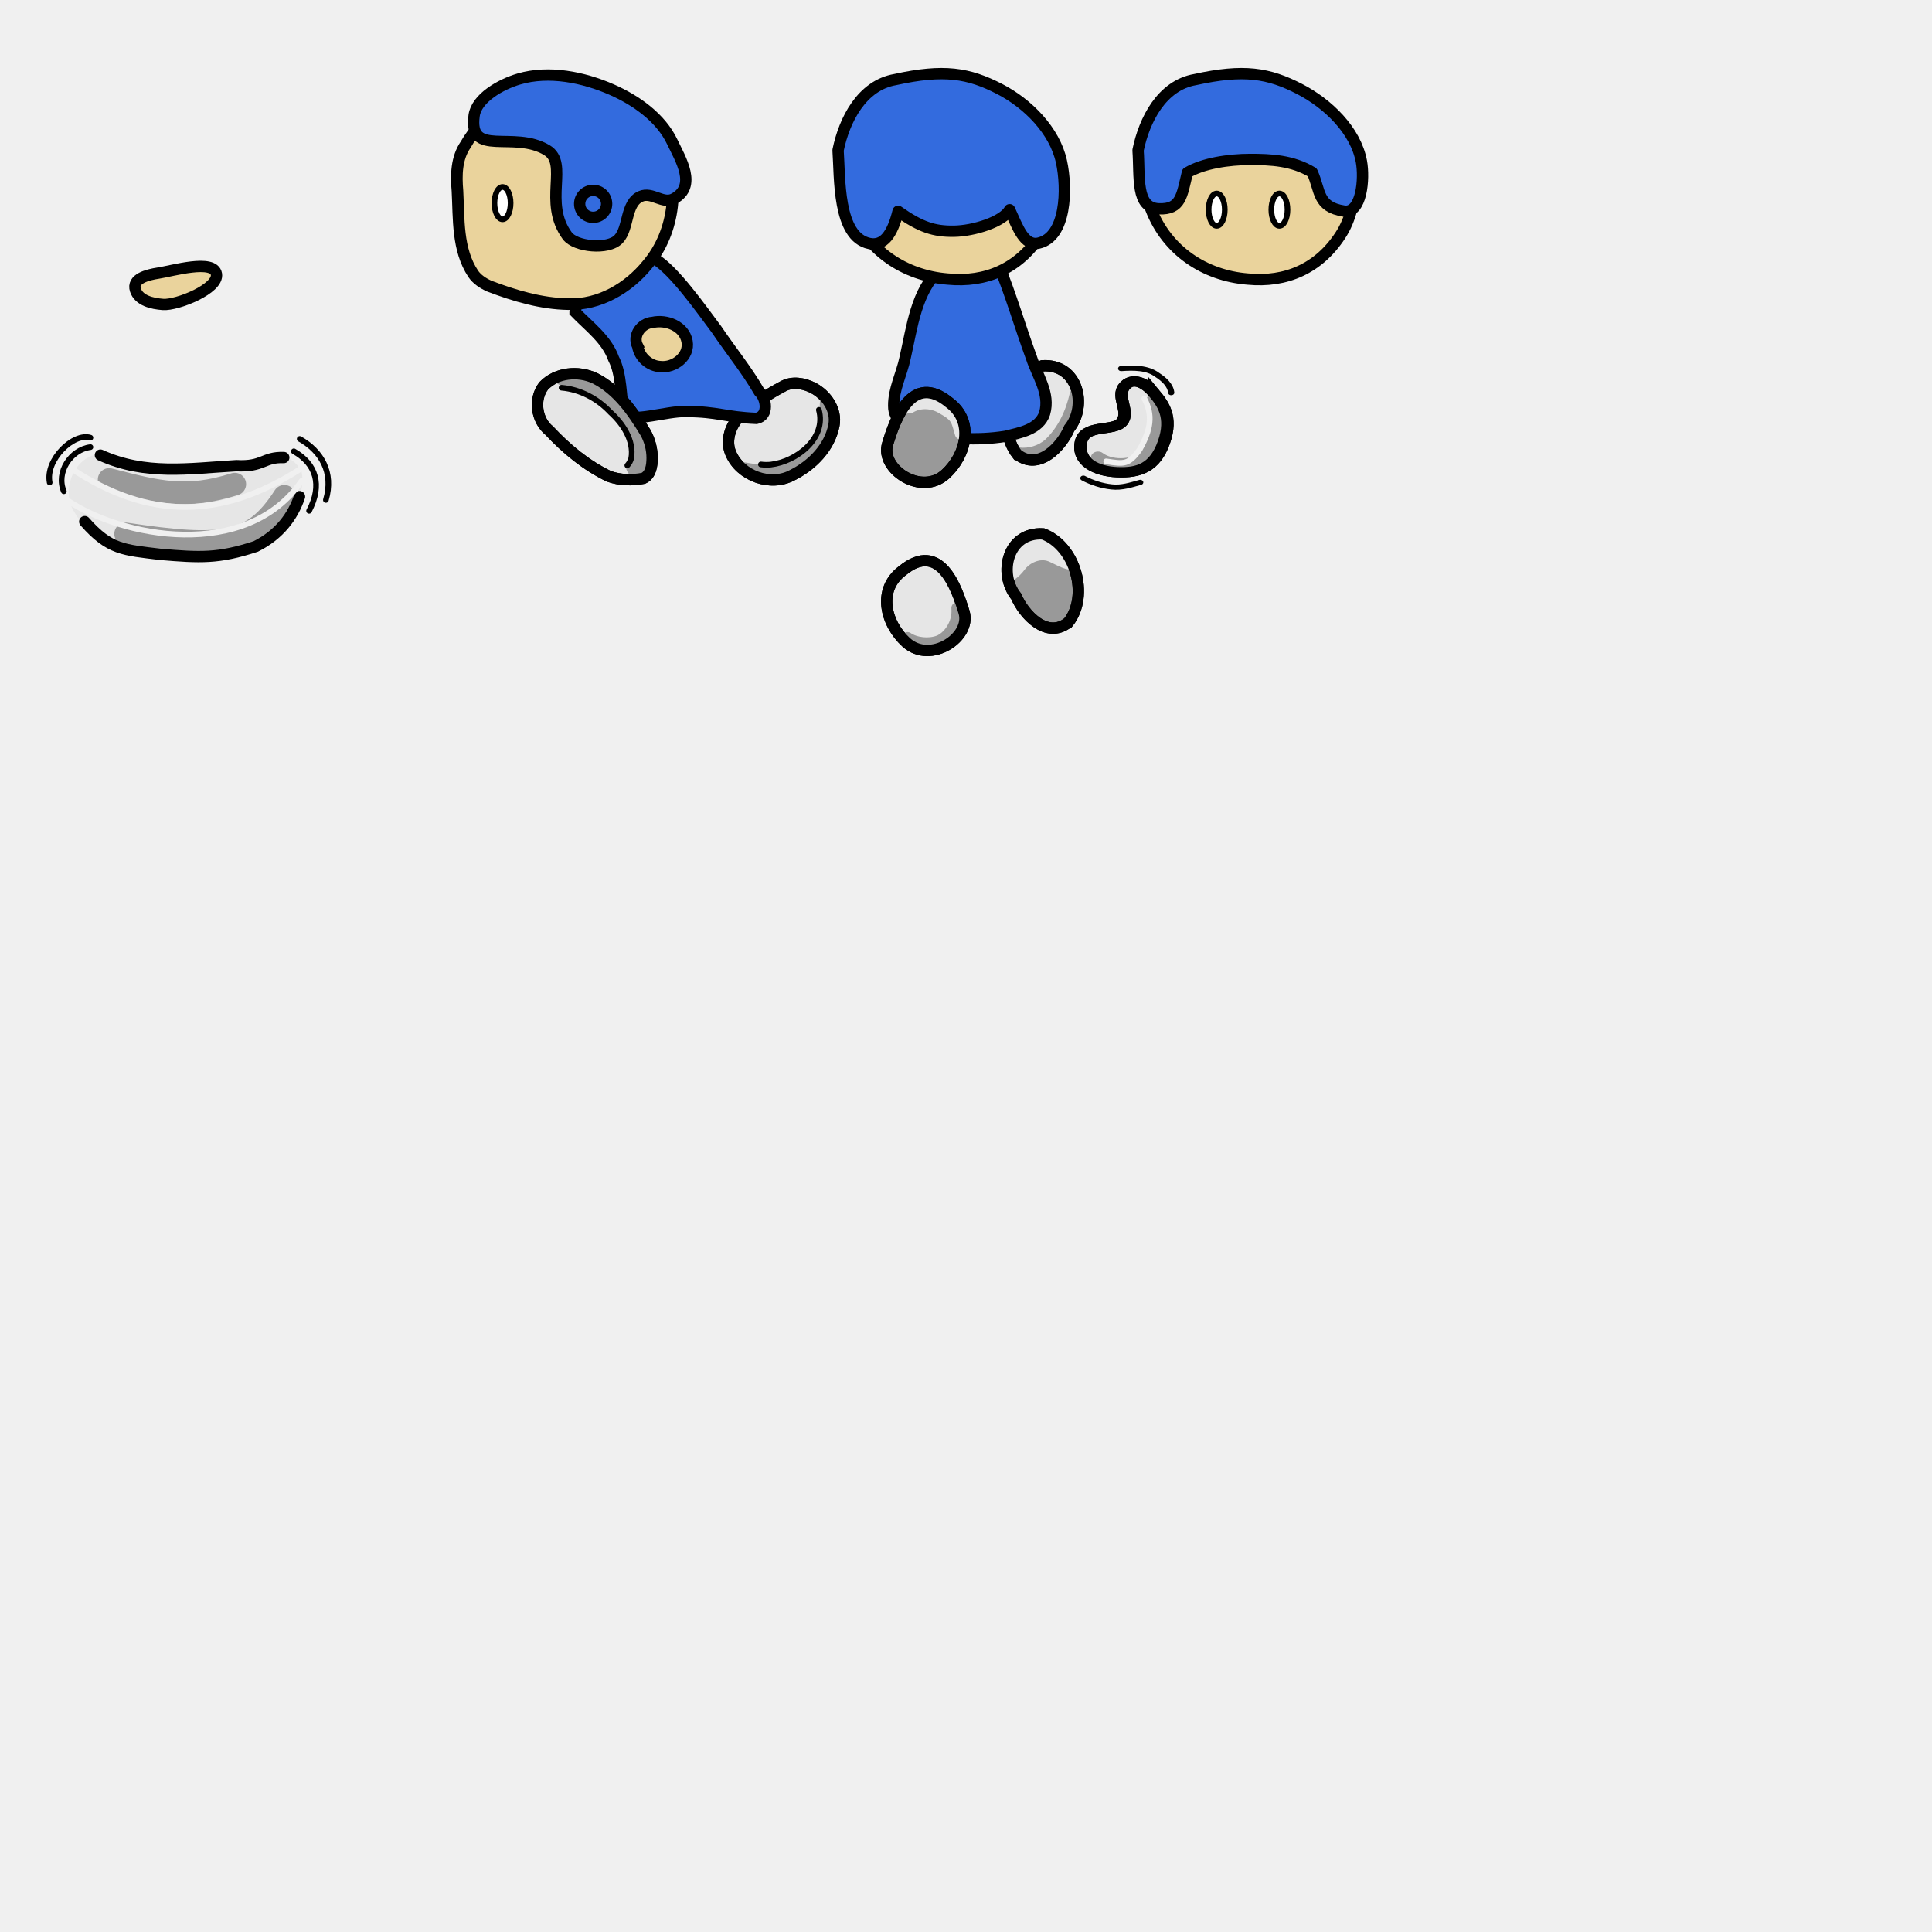
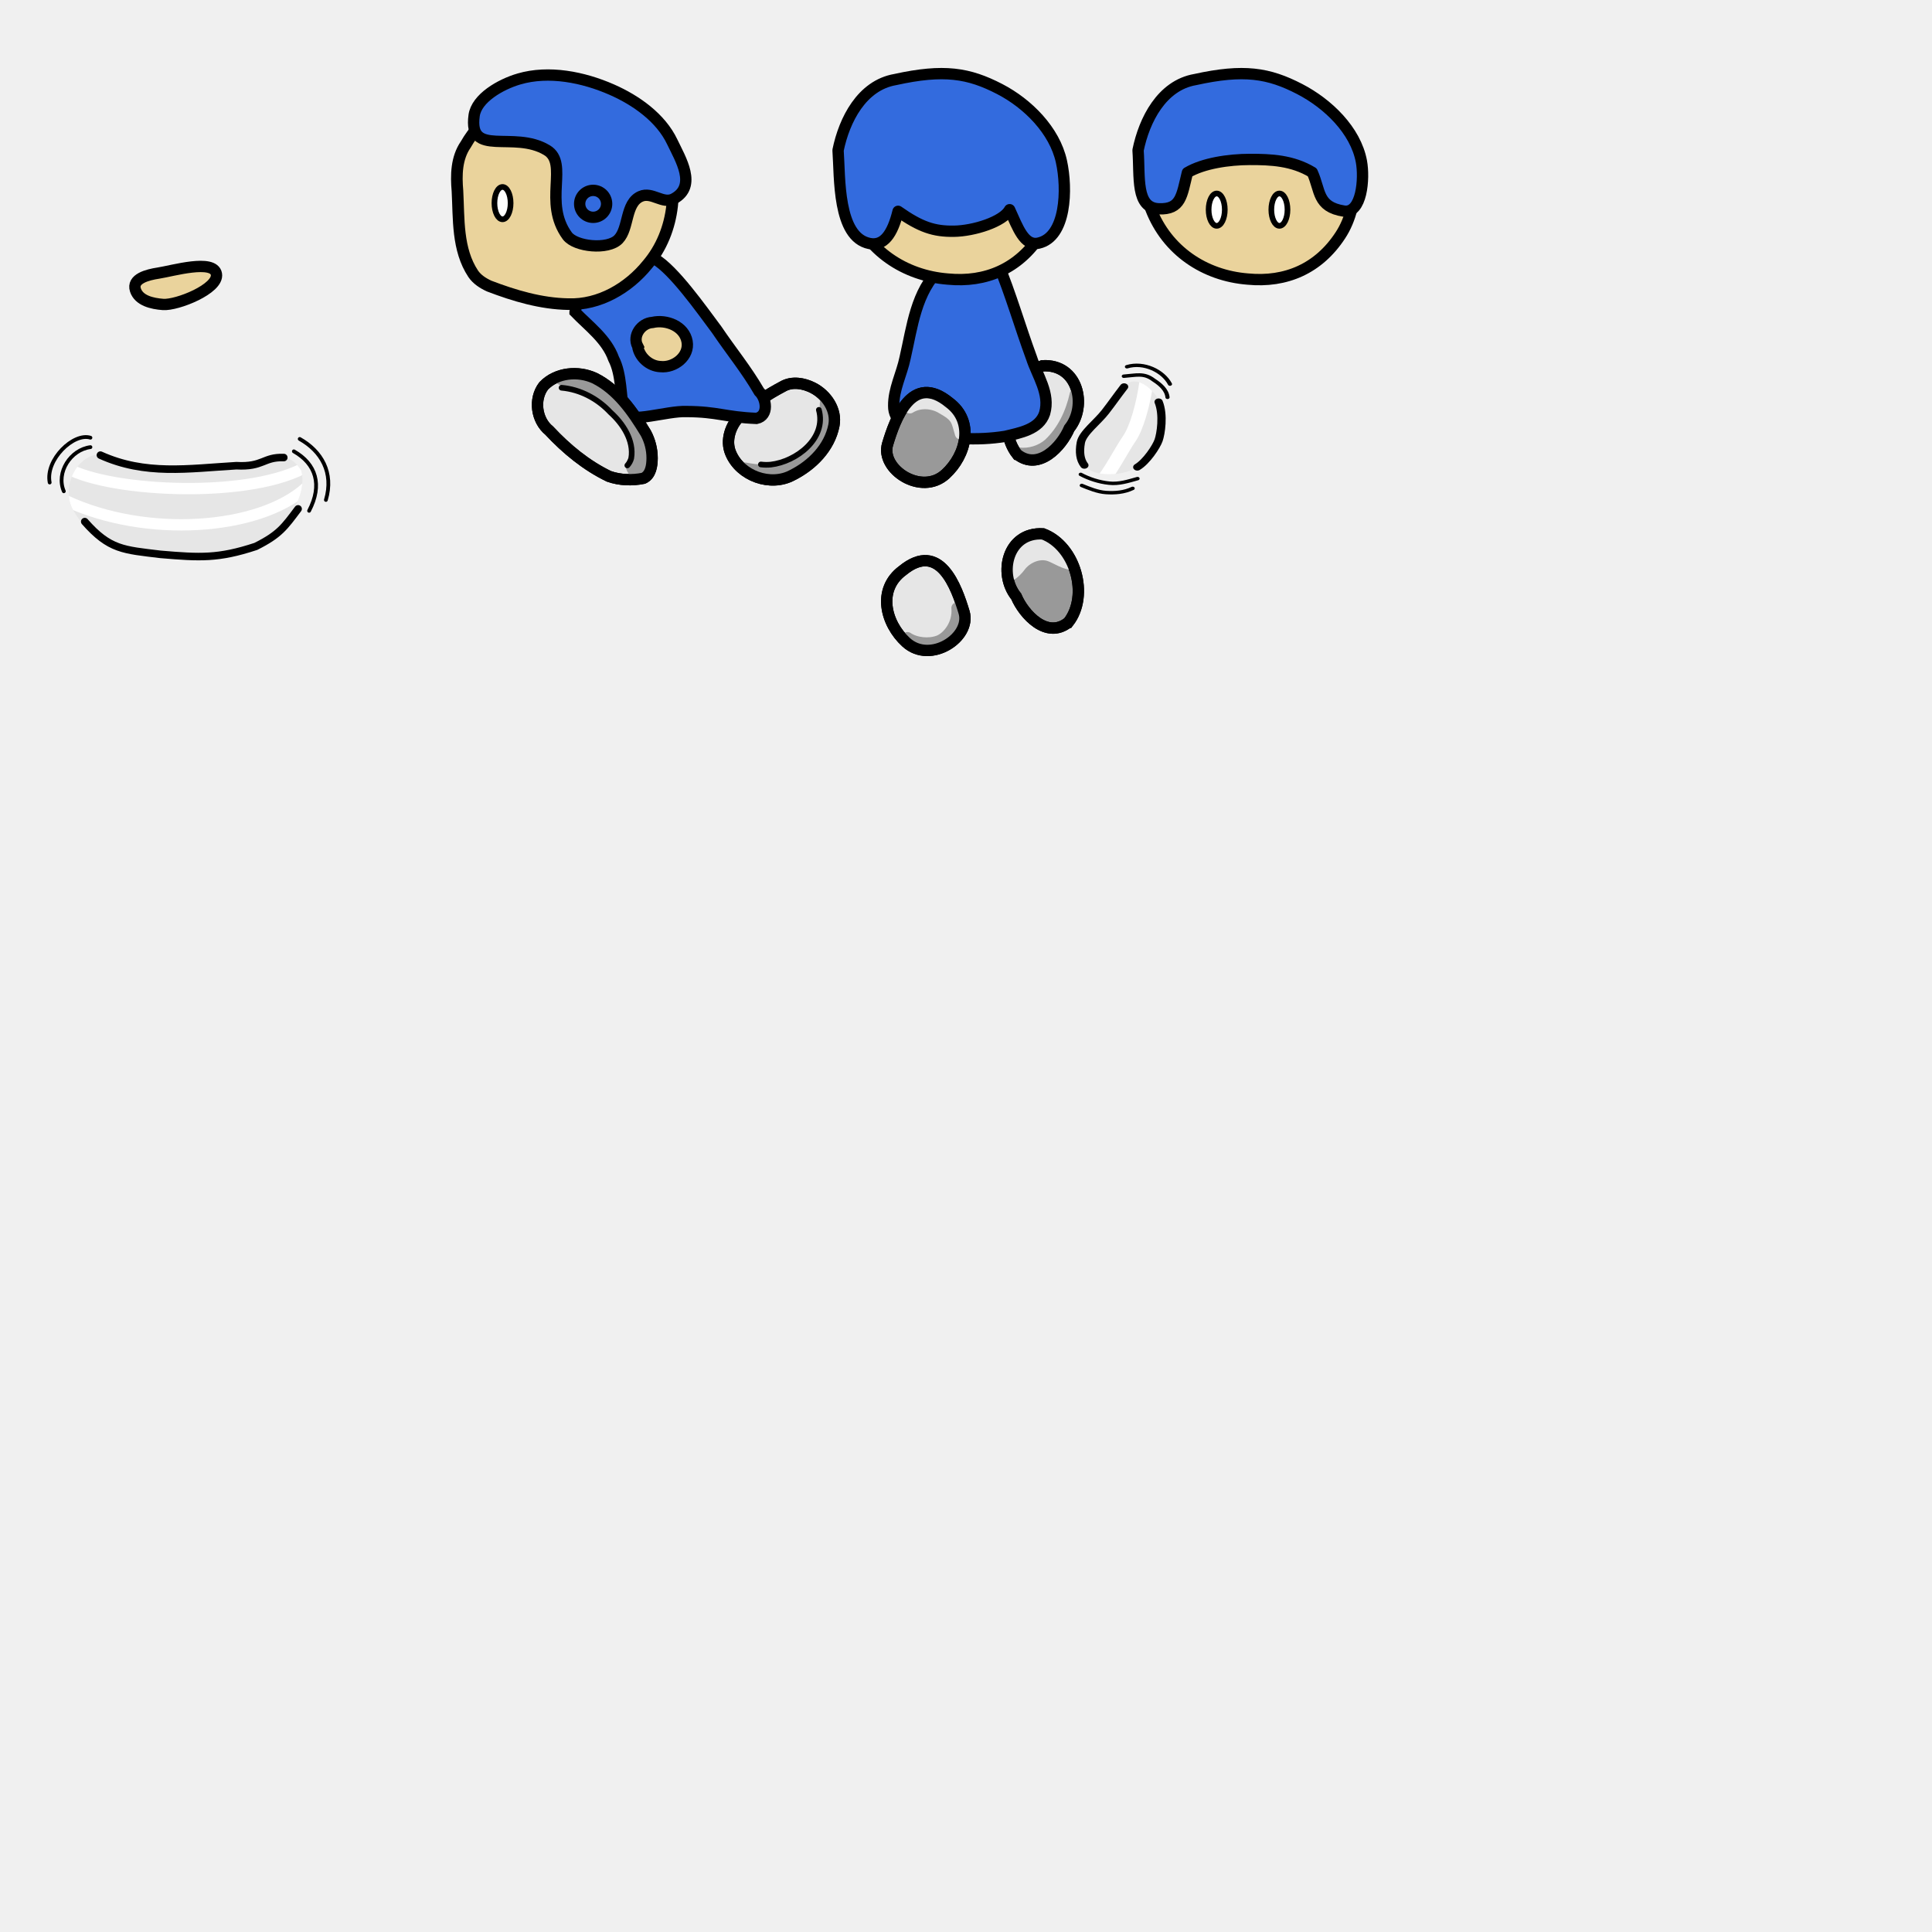
<svg xmlns="http://www.w3.org/2000/svg" width="1024" height="1024" id="svg2" version="1.1">
  <defs id="defs4">
-     <mask maskUnits="userSpaceOnUse" id="mask3072">
-       <g id="g3074">
-         <rect style="fill:#ffffff;fill-opacity:1;stroke:none" id="rect3076" width="163.342" height="81.317" x="11.314" y="313.004" transform="translate(344.2857,-93.06639)" />
-         <path style="fill:none;stroke:#000000;stroke-width:3;stroke-linecap:round;stroke-linejoin:miter;stroke-miterlimit:4;stroke-opacity:1;stroke-dasharray:none" d="m 494.218,245.326 c -29.09,42.377 -95.751,30.101 -125.057,9.572" id="path3078" />
-         <path style="fill:none;stroke:#000000;stroke-width:3;stroke-linecap:round;stroke-linejoin:miter;stroke-miterlimit:4;stroke-opacity:1;stroke-dasharray:none" d="m 493.611,238.957 c -42.022,26.827 -80.441,26.977 -121.521,-0.303" id="path3080" />
-       </g>
+     <marker orient="auto" refY="0.0" refX="0.0" id="Arrow1Lstart" style="overflow:visible">
+       <path id="path4351" d="M 0.0,0.0 L 5.0,-5.0 L -12.5,0.0 L 5.0,5.0 L 0.0,0.0 z " style="fill-rule:evenodd;stroke:#000000;stroke-width:1.0pt" transform="scale(0.8) translate(12.5,0)" />
+     </marker>
+     <mask maskUnits="userSpaceOnUse" id="mask4332">
+       <path id="path4334" d="m 393.16,231.854 c -16.42,-5.194 -27.828,16.183 -19.665,29.426 10.375,17.981 26.354,20.52 45.961,22.915 20.915,1.76 30.616,2.345 50.504,-4.207 12.52,-6.27 27.78,-24.363 24.183,-40.036 -9.421,-15.27 -20.151,-1.97 -34.473,-2.752 -25.527,1.517 -42.679,5.453 -66.509,-5.347 z" style="fill:#ffffff;fill-opacity:1;stroke:none" />
    </mask>
-     <mask maskUnits="userSpaceOnUse" id="mask4055">
-       <g id="g4057" transform="matrix(1,0,0,1.204979,19.25,-52.22116)">
-         <path id="path4059" d="m 585.484,284.091 c 3.568,-24.24 12.392,-60.299 -15.287,-73.668 -33.077,-11.468 -44.652,29.011 -44.199,53.653 -8.266,30.274 26.863,46.879 49.046,28.454 3.832,-2.336 7.357,-5.176 10.44,-8.439 z" style="fill:#ffffff;stroke:none" />
-         <path id="path4061" d="m 567.506,239.558 c 4.664,8.8 3.537,16.414 -2.448,27.029 -5.919,8.166 -8.212,7.791 -17.743,6.304" style="fill:none;stroke:#000000;stroke-width:3;stroke-linecap:round;stroke-linejoin:miter;stroke-miterlimit:4;stroke-opacity:1;stroke-dasharray:none" />
-       </g>
+     <mask maskUnits="userSpaceOnUse" id="mask4336">
+       <path id="path4338" d="m 393.16,231.854 c -16.42,-5.194 -27.828,16.183 -19.665,29.426 10.375,17.981 26.354,20.52 45.961,22.915 20.915,1.76 30.616,2.345 50.504,-4.207 12.52,-6.27 27.78,-24.363 24.183,-40.036 -9.421,-15.27 -20.151,-1.97 -34.473,-2.752 -25.527,1.517 -42.679,5.453 -66.509,-5.347 z" style="fill:#ffffff;fill-opacity:1;stroke:none" />
+     </mask>
+     <mask maskUnits="userSpaceOnUse" id="mask4343">
+       <path style="fill:#ffffff;fill-opacity:1;stroke:none" d="m 591.899,233.013 c 4.67,6.765 7.196,13.901 2.422,30.154 -4.775,16.253 -16.151,22.227 -27.534,21.657 -11.383,-0.57 -15.54,-7.937 -13.671,-20.222 1.869,-12.285 8.761,-13.045 12.996,-19.651 4.235,-6.606 5.719,-9.395 9.934,-15.992 4.215,-6.598 11.184,-2.71 15.854,4.055 z" id="path4345" />
    </mask>
  </defs>
  <g id="layer1" transform="translate(0,-28.36218)">
    <g id="f_foot_forward">
      <path id="f12412512" d="m 539.087,269.115 c -11.205,-14.29 -3.696,-40.458 13.443,-46.883 18.78,-1.111 23.954,21.076 14.186,33.167 -4.015,9.507 -16.221,22.848 -27.628,13.716 z" style="fill:#e6e6e6;fill-opacity:1;stroke:#000000;stroke-width:6;stroke-linecap:butt;stroke-linejoin:miter;stroke-miterlimit:4;stroke-opacity:1;stroke-dasharray:none" />
      <path id="path4203" d="m 569.928,237.422 c -2.152,9.778 -6.632,19.3 -13.985,26.239 -4.36,3.776 -10.343,5.593 -16.067,4.874" style="fill:none;stroke:#999999;stroke-width:6;stroke-linecap:round;stroke-linejoin:miter;stroke-opacity:1;stroke-miterlimit:4;stroke-dasharray:none" />
      <path style="fill:none;fill-opacity:1;stroke:#000000;stroke-width:6;stroke-linecap:butt;stroke-linejoin:miter;stroke-miterlimit:4;stroke-opacity:1;stroke-dasharray:none" d="m 539.087,269.115 c -11.205,-14.29 -3.696,-40.458 13.443,-46.883 18.78,-1.111 23.954,21.076 14.186,33.167 -4.015,9.507 -16.221,22.848 -27.628,13.716 z" id="path4247" />
    </g>
-     <g id="f_foot_motion" transform="matrix(1,0,0,0.8298903,19.75,43.33783)" mask="url(#mask4055)">
-       <path id="path3934" d="m 591.899,233.013 c 4.67,6.765 10.025,15.179 5.25,31.432 -4.775,16.253 -13.323,19.671 -24.706,19.101 -11.383,-0.57 -21.197,-6.659 -19.328,-18.944 1.869,-12.285 17.6,-6.655 21.835,-13.261 4.235,-6.606 -3.12,-15.785 1.095,-22.382 4.215,-6.598 11.184,-2.71 15.854,4.055 z" style="fill:#e6e6e6;fill-opacity:1;stroke:#000000;stroke-width:6.586;stroke-linecap:butt;stroke-linejoin:miter;stroke-miterlimit:4;stroke-opacity:1;stroke-dasharray:none" />
-       <path id="path3954" d="m 591.307,237.883 c 2.324,10.673 2.895,25.371 -4.09,35.532 -6.882,6.606 -18.925,6.273 -24.996,0.641" style="fill:none;stroke:#999999;stroke-width:7.445;stroke-linecap:round;stroke-linejoin:miter;stroke-miterlimit:4;stroke-opacity:1;stroke-dasharray:none" />
-       <path style="fill:none;stroke:#000000;stroke-width:6.586;stroke-linecap:butt;stroke-linejoin:miter;stroke-miterlimit:4;stroke-opacity:1;stroke-dasharray:none" d="m 591.899,233.013 c 4.67,6.765 10.025,15.179 5.25,31.432 -4.775,16.253 -13.323,19.671 -24.706,19.101 -11.383,-0.57 -21.197,-6.659 -19.328,-18.944 1.869,-12.285 17.6,-6.655 21.835,-13.261 4.235,-6.606 -3.12,-15.785 1.095,-22.382 4.215,-6.598 11.184,-2.71 15.854,4.055 z" id="path3978" />
-       <path style="fill:none;stroke:#000000;stroke-width:3.293;stroke-linecap:round;stroke-linejoin:miter;stroke-miterlimit:4;stroke-opacity:1;stroke-dasharray:none" d="m 574.5,217.341 c 6.52,-0.568 14.03,-0.626 19.145,4.108 3.619,2.818 6.958,6.514 7.371,11.285" id="path3982" />
-       <path style="fill:none;stroke:#000000;stroke-width:3.293;stroke-linecap:round;stroke-linejoin:miter;stroke-miterlimit:4;stroke-opacity:1;stroke-dasharray:none" d="m 584.582,290.036 c -4.88,1.635 -9.806,3.614 -15.066,2.906 -5.316,-0.659 -10.599,-2.73 -15.055,-5.597" id="path3996" />
+     <g id="f_foot_motion" transform="matrix(1,0,0,0.8298903,19.75,43.33783)" mask="none">
+       <path id="path3934" d="m 591.899,233.013 c 4.67,6.765 7.196,13.901 2.422,30.154 -4.775,16.253 -16.151,22.227 -27.534,21.657 -11.383,-0.57 -15.54,-7.937 -13.671,-20.222 1.869,-12.285 8.761,-13.045 12.996,-19.651 4.235,-6.606 5.719,-9.395 9.934,-15.992 4.215,-6.598 11.184,-2.71 15.854,4.055 z" style="fill:#e6e6e6;fill-opacity:1;stroke:none;stroke-width:6.586;stroke-linecap:butt;stroke-linejoin:miter;stroke-miterlimit:4;stroke-opacity:1;stroke-dasharray:none" />
+       <path id="path3954" d="m 588.021,224.719 c -1.754,16.169 -5.627,31.231 -9.15,37.245 -3.524,6.014 -11.134,23.397 -14.173,26.418" style="fill:none;stroke:#ffffff;stroke-width:7.445;stroke-linecap:round;stroke-linejoin:miter;stroke-miterlimit:4;stroke-opacity:1;stroke-dasharray:none" mask="url(#mask4343)" />
+       <path style="fill:none;stroke:#000000;stroke-width:4.391;stroke-linecap:round;stroke-linejoin:miter;stroke-miterlimit:4;stroke-opacity:1;stroke-dasharray:none" d="m 554.982,279.106 c -2.229,-3.449 -2.801,-8.362 -1.866,-14.504 0.935,-6.143 8.761,-13.045 12.996,-19.651 4.235,-6.606 5.719,-9.395 9.934,-15.992 m 18.297,9.675 c 2.795,8.233 1.172,20.471 -0.021,24.534 -1.194,4.063 -6.425,13.683 -11.289,17.137" id="path3978" />
+       <path style="fill:none;stroke:#000000;stroke-width:2.195;stroke-linecap:round;stroke-linejoin:miter;stroke-miterlimit:4;stroke-opacity:1;stroke-dasharray:none" d="m 575.893,222.23 c 6.52,-0.568 10.671,-2.33 15.786,2.404 3.619,2.818 6.958,6.301 7.371,11.072" id="path3982" />
+       <path style="fill:none;stroke:#000000;stroke-width:2.195;stroke-linecap:round;stroke-linejoin:miter;stroke-miterlimit:4;stroke-opacity:1;stroke-dasharray:none" d="m 583.168,287.626 c -4.88,1.635 -9.806,3.614 -15.066,2.906 -5.316,-0.659 -10.599,-2.73 -15.055,-5.597" id="path3996" />
+       <path style="fill:none;stroke:#000000;stroke-width:2.195;stroke-linecap:round;stroke-linejoin:miter;stroke-miterlimit:4;stroke-opacity:1;stroke-dasharray:none" d="m 580.584,293.869 c -4.506,2.603 -9.385,3.026 -14.147,2.65 -4.446,-0.351 -9.025,-2.683 -12.828,-4.531" id="path4981" />
+       <path style="fill:none;stroke:#000000;stroke-width:2.195;stroke-linecap:round;stroke-linejoin:miter;stroke-miterlimit:4;stroke-opacity:1;stroke-dasharray:none" d="m 577.557,216.176 c 8.984,-3.267 19.164,2.732 22.804,11.077" id="path4996" />
    </g>
    <path style="fill:#ead39c;fill-opacity:1;stroke:#000000;stroke-width:6;stroke-linecap:butt;stroke-linejoin:miter;stroke-miterlimit:4;stroke-opacity:1;stroke-dasharray:none" d="m 71.789,182.093 c -1.967,-5.957 6.265,-8.082 12.154,-8.983 7.48,-1.145 29.305,-7.617 30.756,0.497 1.403,7.846 -20.919,16.677 -28.266,16.125 -5.909,-0.444 -12.793,-2.034 -14.644,-7.639 z" id="hand_motion" />
    <g id="foot_back" transform="translate(165.8004,8.600144)">
      <path id="path3831" d="m 226.476,240.145 c -5.053,4.999 -7.885,12.995 -4.984,19.806 5.049,12.121 21.171,17.921 32.733,11.61 10.443,-5.239 19.658,-14.532 21.962,-26.314 1.608,-8.232 -3.965,-16.291 -11.106,-19.917 -4.836,-2.474 -11.059,-3.578 -15.977,-0.724 -7.826,4.153 -15.372,8.988 -21.984,14.91 l -0.329,0.316 -0.315,0.311 z" style="fill:#e6e6e6;fill-opacity:1;stroke:#000000;stroke-width:6;stroke-linecap:butt;stroke-linejoin:miter;stroke-miterlimit:4;stroke-opacity:1;stroke-dasharray:none" />
      <path id="path4342" d="m 228.285,267.529 c 1.463,2.442 4.745,2.845 7.159,4.032 10.582,3.391 22.266,-0.735 30.355,-7.836 6.789,-4.729 12.566,-12.178 12.415,-20.808 -0.085,-3.738 -1.354,-8.832 -5.651,-9.564 -3.907,-7.242 -4.322,-0.101 -3.655,8.174 1.099,4.865 -1.391,9.862 -4.398,13.577 -6.595,7.538 -16.866,11.069 -26.998,10.855 -8.02,-0.312 -13.747,-3.457 -9.228,1.57 z" style="fill:#999999;fill-opacity:1;stroke:none" />
      <path style="fill:none;stroke:#000000;stroke-width:6;stroke-linecap:butt;stroke-linejoin:miter;stroke-miterlimit:4;stroke-opacity:1;stroke-dasharray:none" d="m 226.476,240.145 c -5.053,4.999 -7.885,12.995 -4.984,19.806 5.049,12.121 21.171,17.921 32.733,11.61 10.443,-5.239 19.658,-14.532 21.962,-26.314 1.608,-8.232 -3.965,-16.291 -11.106,-19.917 -4.836,-2.474 -11.059,-3.578 -15.977,-0.724 -7.826,4.153 -15.372,8.988 -21.984,14.91 l -0.329,0.316 -0.315,0.311 z" id="path4358" />
      <path id="path4309" d="m 268.214,237.005 c 4.185,15.142 -11.916,27.444 -25.503,29.012 -1.733,0.161 -3.484,0.14 -5.211,-0.083" style="fill:none;stroke:#000000;stroke-width:3;stroke-linecap:round;stroke-linejoin:miter;stroke-miterlimit:4;stroke-opacity:1;stroke-dasharray:none" />
    </g>
    <path style="fill:#336bde;fill-opacity:1;stroke:#000000;stroke-width:6;stroke-linecap:butt;stroke-linejoin:miter;stroke-miterlimit:4;stroke-opacity:1;stroke-dasharray:none" d="m 304.795,193.741 c 7.416,7.68 16.701,14.324 20.434,24.761 4.296,8.269 3.707,19.938 5.492,29.1 3.465,5.265 22.607,-1.499 33.097,-1.121 16.786,0.087 20.364,2.967 37.139,3.646 6.689,-1.418 5.305,-10.502 1.426,-14.21 -6.914,-11.905 -14.836,-21.436 -22.562,-32.876 -8.24,-11.017 -22.722,-31.621 -32.778,-37.448 -9.196,-4.337 -19.878,5.381 -28.04,11.29 -5.952,4.309 -12.382,6.334 -14.208,16.857 z" id="body" />
    <g id="foot_front" transform="translate(161.529,-1.270635)">
      <path id="path3829" d="m 180.758,259.194 c -6.914,-11.362 -14.901,-23.072 -27.159,-29.152 -8.69,-4.006 -20.161,-2.995 -26.96,4.119 -5.416,7.037 -3.912,18.171 2.95,23.719 9.09,9.752 19.597,18.428 31.657,24.234 5.811,2.045 12.236,2.235 18.23,1.029 3.989,-1.837 4.601,-6.787 4.627,-10.683 0.013,-4.609 -1.162,-9.209 -3.345,-13.265 z" style="fill:#e6e6e6;stroke:#000000;stroke-width:6;stroke-linecap:butt;stroke-linejoin:miter;stroke-miterlimit:4;stroke-opacity:1;stroke-dasharray:none" />
      <path id="path4324" d="m 131.429,231.112 c 15.398,-5.42 32.39,3.586 40.733,16.706 6.876,9.046 14.076,19.822 12.032,31.777 -3.556,9.39 -18.458,1.662 -12.658,-7.026 2.649,-6.739 0.344,-13.775 -4.411,-18.862 -6.41,-7.676 -14.538,-14.484 -24.461,-16.874 -3.995,-1.322 -8.065,-2.855 -11.235,-5.721 z" style="fill:#999999;stroke:none" />
      <path id="path4295" d="m 136.118,235.149 c 9.897,0.871 19.117,5.779 25.851,12.993 6.682,6.017 12.632,15.01 11.076,24.374 -0.37,1.409 -1.075,2.735 -2.077,3.796" style="fill:none;stroke:#000000;stroke-width:3;stroke-linecap:round;stroke-linejoin:miter;stroke-miterlimit:4;stroke-opacity:1;stroke-dasharray:none" />
      <path style="fill:none;stroke:#000000;stroke-width:6;stroke-linecap:butt;stroke-linejoin:miter;stroke-miterlimit:4;stroke-opacity:1;stroke-dasharray:none" d="m 180.758,259.194 c -6.914,-11.362 -14.901,-23.072 -27.159,-29.152 -8.69,-4.006 -20.161,-2.995 -26.96,4.119 -5.416,7.037 -3.912,18.171 2.95,23.719 9.09,9.752 19.597,18.428 31.657,24.234 5.811,2.045 12.236,2.235 18.23,1.029 3.989,-1.837 4.601,-6.787 4.627,-10.683 0.013,-4.609 -1.162,-9.209 -3.345,-13.265 z" id="path4340" />
    </g>
    <g id="head" transform="translate(159.117,-13.1443)">
      <path id="path3768" d="m 91.672,186.6 c -8.536,-12.91 -7.533,-29.051 -8.324,-43.837 -0.728,-8.406 -0.606,-17.415 4.377,-24.638 8.386,-14.758 23.737,-25.571 40.804,-27.117 14.114,-1.511 28.538,1 41.753,6.016 9.489,3.601 17.569,10.777 21.587,20.182 9.497,20.686 7.116,46.978 -7.842,64.53 -10.125,12.493 -25.505,21.527 -41.937,20.966 -14.44,-0.242 -28.519,-4.447 -41.909,-9.56 -3.271,-1.495 -6.454,-3.52 -8.51,-6.543 z" style="fill:#ead39c;fill-opacity:1;stroke:#000000;stroke-width:6.158;stroke-linecap:butt;stroke-linejoin:miter;stroke-miterlimit:4;stroke-opacity:1;stroke-dasharray:none" />
      <path transform="translate(-325.2691,-265.5458)" d="m 436.786,414.714 c 0,4.734 -1.919,8.571 -4.286,8.571 -2.367,0 -4.286,-3.838 -4.286,-8.571 0,-4.734 1.919,-8.571 4.286,-8.571 2.367,0 4.286,3.838 4.286,8.571 z" id="path3901" style="fill:#ffffff;fill-opacity:1;stroke:#000000;stroke-width:3;stroke-linecap:round;stroke-linejoin:round;stroke-miterlimit:4;stroke-opacity:1;stroke-dasharray:none;stroke-dashoffset:0" />
      <path id="path3903" d="m 115.957,83.357 c -9.813,2.874 -22.515,10.172 -23.776,19.383 -3.095,22.614 20.825,7.669 38.577,18.358 11.809,7.11 -2.243,27.637 10.807,45.403 4.273,5.817 21.601,7.579 27.136,1.792 5.637,-5.894 3.532,-19.038 11.701,-22.671 6.11,-2.718 11.798,4.374 17.647,1.216 12.441,-6.718 3.446,-21.062 -0.868,-30.139 -6.065,-12.763 -19.143,-22.033 -32.085,-27.708 -15.099,-6.621 -33.316,-10.267 -49.138,-5.633 z" style="fill:#336bde;fill-opacity:1;stroke:#000000;stroke-width:6;stroke-linecap:butt;stroke-linejoin:miter;stroke-miterlimit:4;stroke-opacity:1;stroke-dasharray:none" />
      <path transform="translate(-320.4529,-270.1633)" d="m 482.857,419.714 c 0,3.945 -3.198,7.143 -7.143,7.143 -3.945,0 -7.143,-3.198 -7.143,-7.143 0,-3.945 3.198,-7.143 7.143,-7.143 3.945,0 7.143,3.198 7.143,7.143 z" id="path3959" style="fill:#336bde;fill-opacity:1;stroke:#000000;stroke-width:6;stroke-linecap:round;stroke-linejoin:round;stroke-miterlimit:4;stroke-opacity:1;stroke-dasharray:none;stroke-dashoffset:0" />
    </g>
-     <g id="feet_motion" transform="translate(-334.3862,37.98997)">
-       <g id="g3024" mask="url(#mask3072)">
+     <g id="feet_motion" transform="translate(-334.3862,37.98997)" mask="none">
+       <g id="g3024" mask="none">
        <path style="fill:#e6e6e6;fill-opacity:1;stroke:none" d="m 393.16,231.854 c -16.42,-5.194 -27.828,16.183 -19.665,29.426 10.375,17.981 26.354,20.52 45.961,22.915 20.915,1.76 30.616,2.345 50.504,-4.207 12.52,-6.27 27.78,-24.363 24.183,-40.036 -9.421,-15.27 -20.151,-1.97 -34.473,-2.752 -25.527,1.517 -42.679,5.453 -66.509,-5.347 z" id="path4162" />
-         <path id="path4378" d="m 485.108,253.429 c -16.68,25.822 -31.996,27.702 -84.139,19.907" style="fill:none;stroke:#999999;stroke-width:12;stroke-linecap:round;stroke-linejoin:miter;stroke-miterlimit:4;stroke-opacity:1;stroke-dasharray:none" />
-         <path id="path4380" d="m 458.823,246.975 c -25.684,8.137 -40.459,4.318 -66.588,-2.475" style="fill:none;stroke:#999999;stroke-width:12;stroke-linecap:round;stroke-linejoin:miter;stroke-miterlimit:4;stroke-opacity:1;stroke-dasharray:none" />
-         <path id="path4382" d="m 379.303,266.836 c 13.153,14.95 20.546,14.964 40.153,17.359 20.915,1.76 30.616,2.345 50.504,-4.207 12.52,-6.27 19.699,-16.029 23.172,-26.399 m -8.334,-20.708 c -10.936,-0.371 -10.807,5.102 -25.129,4.319 -25.527,1.517 -48.235,5.201 -72.065,-5.6" style="fill:none;stroke:#000000;stroke-width:6;stroke-linecap:round;stroke-linejoin:miter;stroke-miterlimit:4;stroke-opacity:1;stroke-dasharray:none" />
+         <path id="path4380" d="M 497.937,237.043 C 468.588,254.983 393.189,251.354 370.121,238.586" style="fill:none;stroke:#ffffff;stroke-width:6;stroke-linecap:round;stroke-linejoin:miter;stroke-miterlimit:4;stroke-opacity:1;stroke-dasharray:none" mask="url(#mask4336)" />
+         <path id="path4382" d="m 379.303,266.836 c 13.153,14.95 20.546,14.964 40.153,17.359 20.915,1.76 30.616,2.345 50.504,-4.207 12.52,-6.27 15.199,-10.279 22.422,-19.899 m -7.584,-27.208 c -10.936,-0.371 -10.807,5.102 -25.129,4.319 -25.527,1.517 -48.235,5.201 -72.065,-5.6" style="fill:none;stroke:#000000;stroke-width:4;stroke-linecap:round;stroke-linejoin:miter;stroke-miterlimit:4;stroke-opacity:1;stroke-dasharray:none;stroke-dashoffset:0;marker-mid:none" />
+         <path id="path4378" d="m 496.35,249.1 c -24.784,22.296 -84.396,26.634 -127.124,6.657" style="fill:none;stroke:#ffffff;stroke-width:6;stroke-linecap:round;stroke-linejoin:miter;stroke-miterlimit:4;stroke-opacity:1;stroke-dasharray:none" mask="url(#mask4332)" />
      </g>
-       <path id="path4506" d="m 382.321,227.362 c -10.473,1.323 -18.388,13.408 -14.107,23.393" style="fill:none;stroke:#000000;stroke-width:3;stroke-linecap:round;stroke-linejoin:miter;stroke-miterlimit:4;stroke-opacity:1;stroke-dasharray:none" />
-       <path id="path4508" d="m 382.321,222.362 c -8.897,-2.817 -23.973,11.611 -21.607,23.75" style="fill:none;stroke:#000000;stroke-width:3;stroke-linecap:round;stroke-linejoin:miter;stroke-miterlimit:4;stroke-opacity:1;stroke-dasharray:none" />
-       <path id="path4607" d="m 490.137,229.586 c 11.755,6.688 15.257,17.797 8.077,31.526" style="fill:none;stroke:#000000;stroke-width:3;stroke-linecap:round;stroke-linejoin:miter;stroke-miterlimit:4;stroke-opacity:1;stroke-dasharray:none" />
-       <path id="path4611" d="m 493.242,223.023 c 11.479,6.459 18.169,17.821 13.871,32.334" style="fill:none;stroke:#000000;stroke-width:3;stroke-linecap:round;stroke-linejoin:miter;stroke-miterlimit:4;stroke-opacity:1;stroke-dasharray:none" />
+       <path id="path4506" d="m 382.321,227.362 c -10.473,1.323 -18.388,13.408 -14.107,23.393" style="fill:none;stroke:#000000;stroke-width:2;stroke-linecap:round;stroke-linejoin:miter;stroke-miterlimit:4;stroke-opacity:1;stroke-dasharray:none" />
+       <path id="path4508" d="m 382.321,222.362 c -8.897,-2.817 -23.973,11.611 -21.607,23.75" style="fill:none;stroke:#000000;stroke-width:2;stroke-linecap:round;stroke-linejoin:miter;stroke-miterlimit:4;stroke-opacity:1;stroke-dasharray:none" />
+       <path id="path4607" d="m 490.137,229.586 c 11.755,6.688 15.257,17.797 8.077,31.526" style="fill:none;stroke:#000000;stroke-width:2;stroke-linecap:round;stroke-linejoin:miter;stroke-miterlimit:4;stroke-opacity:1;stroke-dasharray:none" />
+       <path id="path4611" d="m 493.242,223.023 c 11.479,6.459 18.169,17.821 13.871,32.334" style="fill:none;stroke:#000000;stroke-width:2;stroke-linecap:round;stroke-linejoin:miter;stroke-miterlimit:4;stroke-opacity:1;stroke-dasharray:none" />
    </g>
    <path style="fill:#336bde;fill-opacity:1;stroke:#000000;stroke-width:6;stroke-linecap:butt;stroke-linejoin:miter;stroke-miterlimit:4;stroke-opacity:1;stroke-dasharray:none" d="m 498.482,170.6 c -13.076,12.258 -14.962,30.948 -18.772,47.473 -1.758,8.522 -6.135,16.572 -6.035,25.392 -0.122,7.668 6.946,12.18 13.562,13.884 14.829,3.615 30.451,4.712 45.566,2.288 7.697,-1.879 17.989,-3.578 20.858,-12.175 3.08,-10.496 -3.879,-19.912 -6.967,-29.493 -6.133,-16.661 -10.992,-33.785 -17.805,-50.197 -10.135,0.943 -20.27,1.886 -30.406,2.828 z" id="f_body" />
    <g id="f_head">
      <path id="path3082" d="m 550.542,96.419 c -13.493,-16.741 -30.59,-24.593 -51.624,-24.932 -17.407,-0.256 -32.822,5.572 -43.316,20.285 -9.525,13.589 -10.32,32.027 -4.639,47.3 8.571,22.153 28.45,35.381 51.366,37.195 20.274,1.967 37.609,-5.583 49.088,-23.169 11.205,-17.022 9.66,-43.236 -0.876,-56.678 z" style="fill:#ead39c;fill-opacity:1;stroke:#000000;stroke-width:6;stroke-linecap:butt;stroke-linejoin:miter;stroke-miterlimit:4;stroke-opacity:1;stroke-dasharray:none" />
      <path id="path3892" d="m 476,140.362 c -3.012,12.276 -7.72,18.575 -15.176,17.053 -17.031,-3.475 -15.596,-35.127 -16.632,-49.423 3.276,-16.025 12.538,-34.403 30.293,-37.461 25.755,-5.672 38.91,-3.495 55.368,5.023 14.927,7.725 29.1,21.953 32.717,38.367 3.225,14.632 2.531,40.004 -12.086,43.292 -7.625,1.715 -10.959,-8.094 -15.368,-17.707 -3.409,6.387 -18.991,11.283 -29.55,11.418 C 495.102,151.059 487.976,148.804 476,140.362 z" style="fill:#336bde;stroke:#000000;stroke-width:6;stroke-linecap:butt;stroke-linejoin:round;stroke-opacity:1;fill-opacity:1;stroke-miterlimit:4;stroke-dasharray:none" />
    </g>
    <path style="fill:#ead39c;fill-opacity:1;stroke:#000000;stroke-width:6;stroke-linecap:butt;stroke-linejoin:miter;stroke-miterlimit:4;stroke-opacity:1;stroke-dasharray:none" d="m 337.96,211.818 c -2.875,-5.576 1.921,-12.216 7.868,-12.554 7.374,-1.7 16.88,1.974 18.338,10.086 1.395,7.847 -6.735,14.096 -14.063,13.322 -5.922,-0.222 -11.251,-5.018 -12.144,-10.853 z" id="hand" />
    <g id="b_foot_forward">
      <path style="fill:#999999;fill-opacity:1;stroke:#000000;stroke-width:6;stroke-linecap:butt;stroke-linejoin:miter;stroke-miterlimit:4;stroke-opacity:1;stroke-dasharray:none" d="m 566.246,358.211 c 11.205,-14.29 3.696,-40.458 -13.443,-46.883 -18.78,-1.111 -23.954,21.076 -14.186,33.167 4.015,9.507 16.221,22.848 27.628,13.716 z" id="path4067" />
      <path id="path4106" d="m 536.446,319.472 c 1.203,-2.237 3.563,-3.468 5.078,-5.45 2.501,-1.792 5.722,-1.091 8.549,-0.769 3.597,-0.057 7.385,1.373 9.457,4.433 2.354,2.67 4.496,5.532 6.903,8.149 0.961,1.249 3.21,2.956 1.717,4.612 -4.549,-0.105 -9.858,-3.603 -12.659,-4.646 -4.28,-1.612 -9.743,0.826 -12.521,4.639 -2.779,3.813 -9.123,9.083 -8.59,2.904 -0.189,-4.678 -0.248,-9.642 2.066,-13.871 z" style="fill:#e6e6e6;fill-opacity:1;stroke:none" />
      <path id="path4102" d="m 566.246,358.211 c 11.205,-14.29 3.696,-40.458 -13.443,-46.883 -18.78,-1.111 -23.954,21.076 -14.186,33.167 4.015,9.507 16.221,22.848 27.628,13.716 z" style="fill:none;fill-opacity:1;stroke:#000000;stroke-width:6;stroke-linecap:butt;stroke-linejoin:miter;stroke-miterlimit:4;stroke-opacity:1;stroke-dasharray:none" />
    </g>
    <g id="b_foot_back">
      <path style="fill:#e6e6e6;fill-opacity:1;stroke:#000000;stroke-width:6;stroke-linecap:butt;stroke-linejoin:miter;stroke-miterlimit:4;stroke-opacity:1;stroke-dasharray:none" d="m 510.973,352.854 c -3.959,-13.17 -12.853,-38.255 -32.63,-22.038 -13.518,10.035 -9.015,27.941 1.889,37.923 12.911,11.846 34.7,-2.715 30.741,-15.885 z" id="path4069" />
      <path id="path4140" d="m 507.25,350.612 c 0.761,8.485 -4.776,15.608 -9.816,17.504 -5.04,1.896 -12.076,1.225 -16.434,-1.752" style="fill:none;stroke:#999999;stroke-width:6;stroke-linecap:round;stroke-linejoin:miter;stroke-opacity:1;stroke-miterlimit:4;stroke-dasharray:none" />
      <path id="path4157" d="m 510.973,352.854 c -3.959,-13.17 -12.853,-38.255 -32.63,-22.038 -13.518,10.035 -9.015,27.941 1.889,37.923 12.911,11.846 34.7,-2.715 30.741,-15.885 z" style="fill:none;fill-opacity:1;stroke:#000000;stroke-width:6;stroke-linecap:butt;stroke-linejoin:miter;stroke-miterlimit:4;stroke-opacity:1;stroke-dasharray:none" />
    </g>
    <g id="f_foot_back">
      <path id="f12351395" d="m 470.449,263.759 c 3.959,-13.17 12.853,-38.255 32.63,-22.038 13.518,10.035 9.015,27.941 -1.889,37.923 -12.911,11.846 -34.7,-2.715 -30.741,-15.885 z" style="fill:#999999;fill-opacity:1;stroke:#000000;stroke-width:6;stroke-linecap:butt;stroke-linejoin:miter;stroke-miterlimit:4;stroke-opacity:1;stroke-dasharray:none" />
      <path id="path4161" d="m 482.247,244.493 c 5.058,-3.159 11.799,-2.845 16.846,0.172 8.525,4.745 7.85,6.541 10.024,13.616" style="fill:none;stroke:#e6e6e6;stroke-width:6;stroke-linecap:round;stroke-linejoin:miter;stroke-miterlimit:4;stroke-opacity:1;stroke-dasharray:none" />
      <path style="fill:none;fill-opacity:1;stroke:#000000;stroke-width:6;stroke-linecap:butt;stroke-linejoin:miter;stroke-miterlimit:4;stroke-opacity:1;stroke-dasharray:none" d="m 470.449,263.759 c 3.959,-13.17 12.853,-38.255 32.63,-22.038 13.518,10.035 9.015,27.941 -1.889,37.923 -12.911,11.846 -34.7,-2.715 -30.741,-15.885 z" id="path4172" />
    </g>
    <g id="b_head" transform="translate(159,0)">
      <path style="fill:#ead39c;fill-opacity:1;stroke:#000000;stroke-width:6;stroke-linecap:butt;stroke-linejoin:miter;stroke-miterlimit:4;stroke-opacity:1;stroke-dasharray:none" d="m 550.542,96.419 c -13.493,-16.741 -30.59,-24.593 -51.624,-24.932 -17.407,-0.256 -32.822,5.572 -43.316,20.285 -9.525,13.589 -10.32,32.027 -4.639,47.3 8.571,22.153 28.45,35.381 51.366,37.195 20.274,1.967 37.609,-5.583 49.088,-23.169 11.205,-17.022 9.66,-43.236 -0.876,-56.678 z" id="path4271" />
      <path style="fill:#336bde;fill-opacity:1;stroke:#000000;stroke-width:6;stroke-linecap:butt;stroke-linejoin:round;stroke-miterlimit:4;stroke-opacity:1;stroke-dasharray:none" d="m 470.343,119.856 c -3.012,12.276 -3.338,19.633 -15.176,19.175 -12.344,-0.478 -9.939,-16.743 -10.975,-31.038 3.276,-16.025 12.538,-34.403 30.293,-37.461 25.755,-5.672 38.91,-3.495 55.368,5.023 14.927,7.725 29.643,21.843 32.717,38.367 1.701,9.144 0.184,27.8 -9.258,26.322 -14.308,-2.239 -12.374,-10.922 -16.782,-20.535 -10.48,-6.34 -21.933,-6.869 -33.085,-6.845 -11.152,0.024 -24.662,2.001 -33.102,6.994 z" id="path4273" />
      <path transform="translate(53.38139,-275.227)" d="m 436.786,414.714 c 0,4.734 -1.919,8.571 -4.286,8.571 -2.367,0 -4.286,-3.838 -4.286,-8.571 0,-4.734 1.919,-8.571 4.286,-8.571 2.367,0 4.286,3.838 4.286,8.571 z" id="path3901-1" style="fill:#ffffff;fill-opacity:1;stroke:#000000;stroke-width:3;stroke-linecap:round;stroke-linejoin:round;stroke-miterlimit:4;stroke-opacity:1;stroke-dasharray:none;stroke-dashoffset:0" />
      <path style="fill:#ffffff;fill-opacity:1;stroke:#000000;stroke-width:3;stroke-linecap:round;stroke-linejoin:round;stroke-miterlimit:4;stroke-opacity:1;stroke-dasharray:none;stroke-dashoffset:0" id="path4293" d="m 436.786,414.714 c 0,4.734 -1.919,8.571 -4.286,8.571 -2.367,0 -4.286,-3.838 -4.286,-8.571 0,-4.734 1.919,-8.571 4.286,-8.571 2.367,0 4.286,3.838 4.286,8.571 z" transform="translate(86.6154,-275.227)" />
    </g>
  </g>
</svg>
